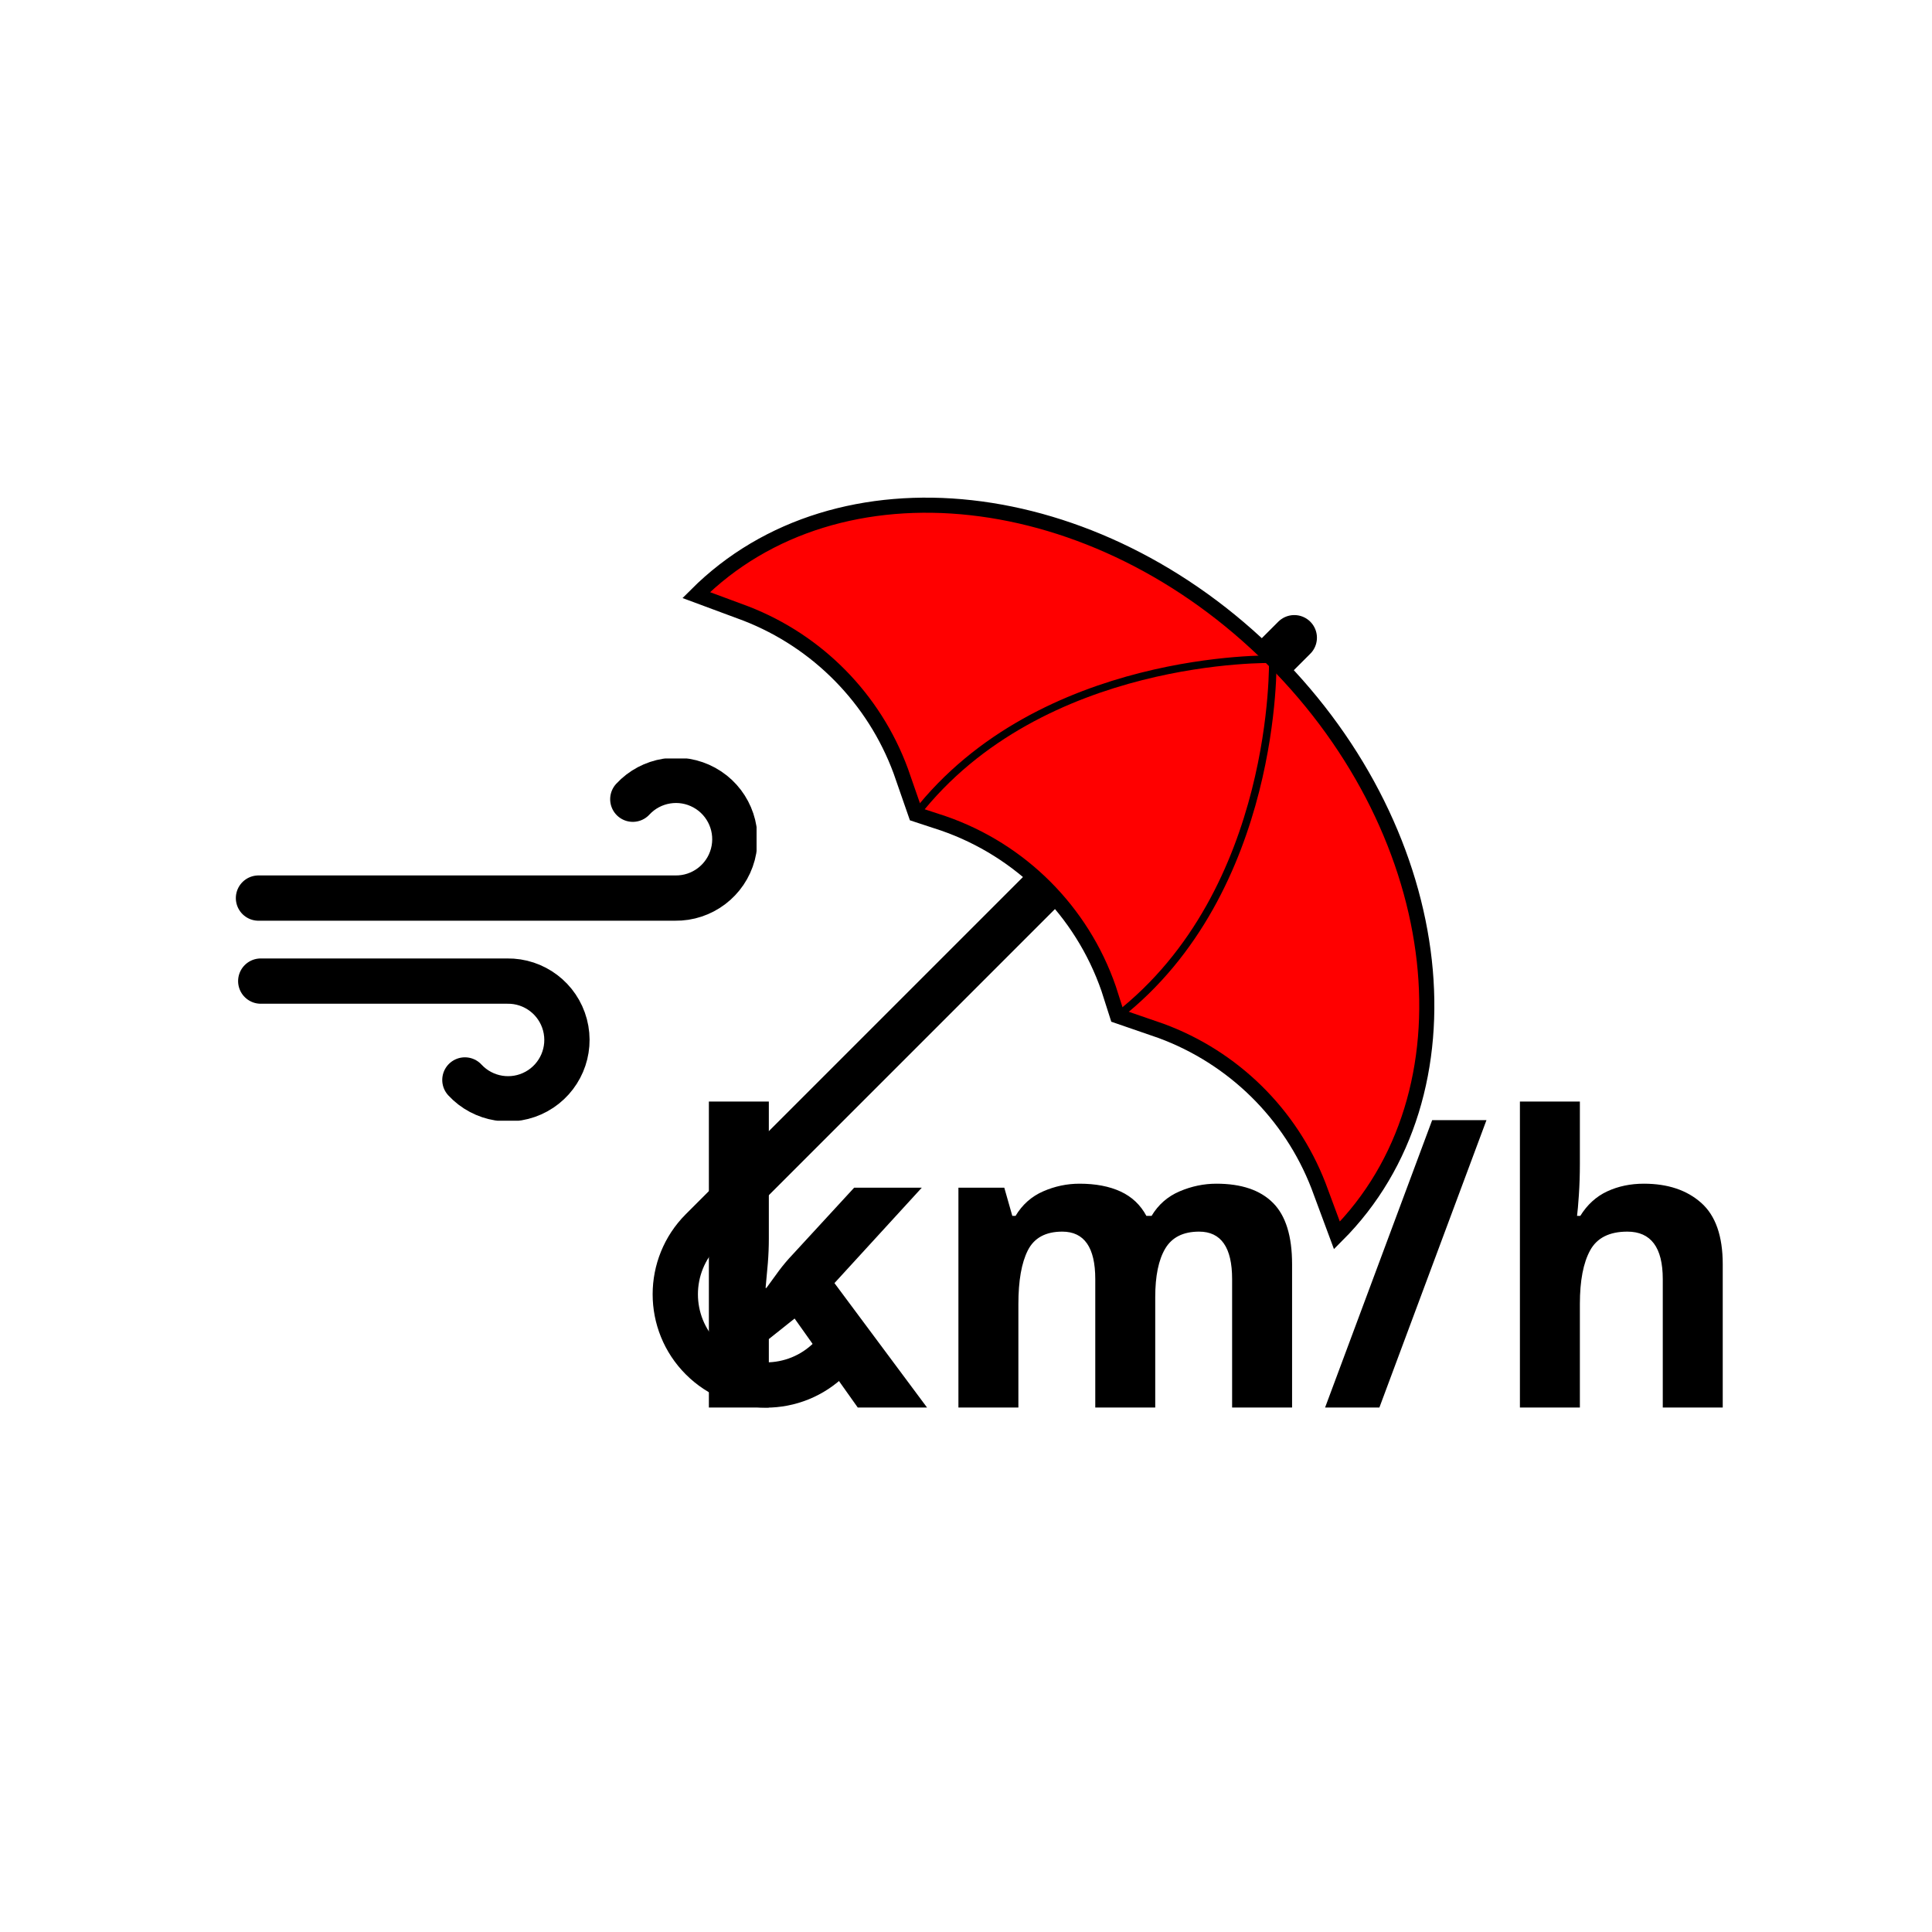
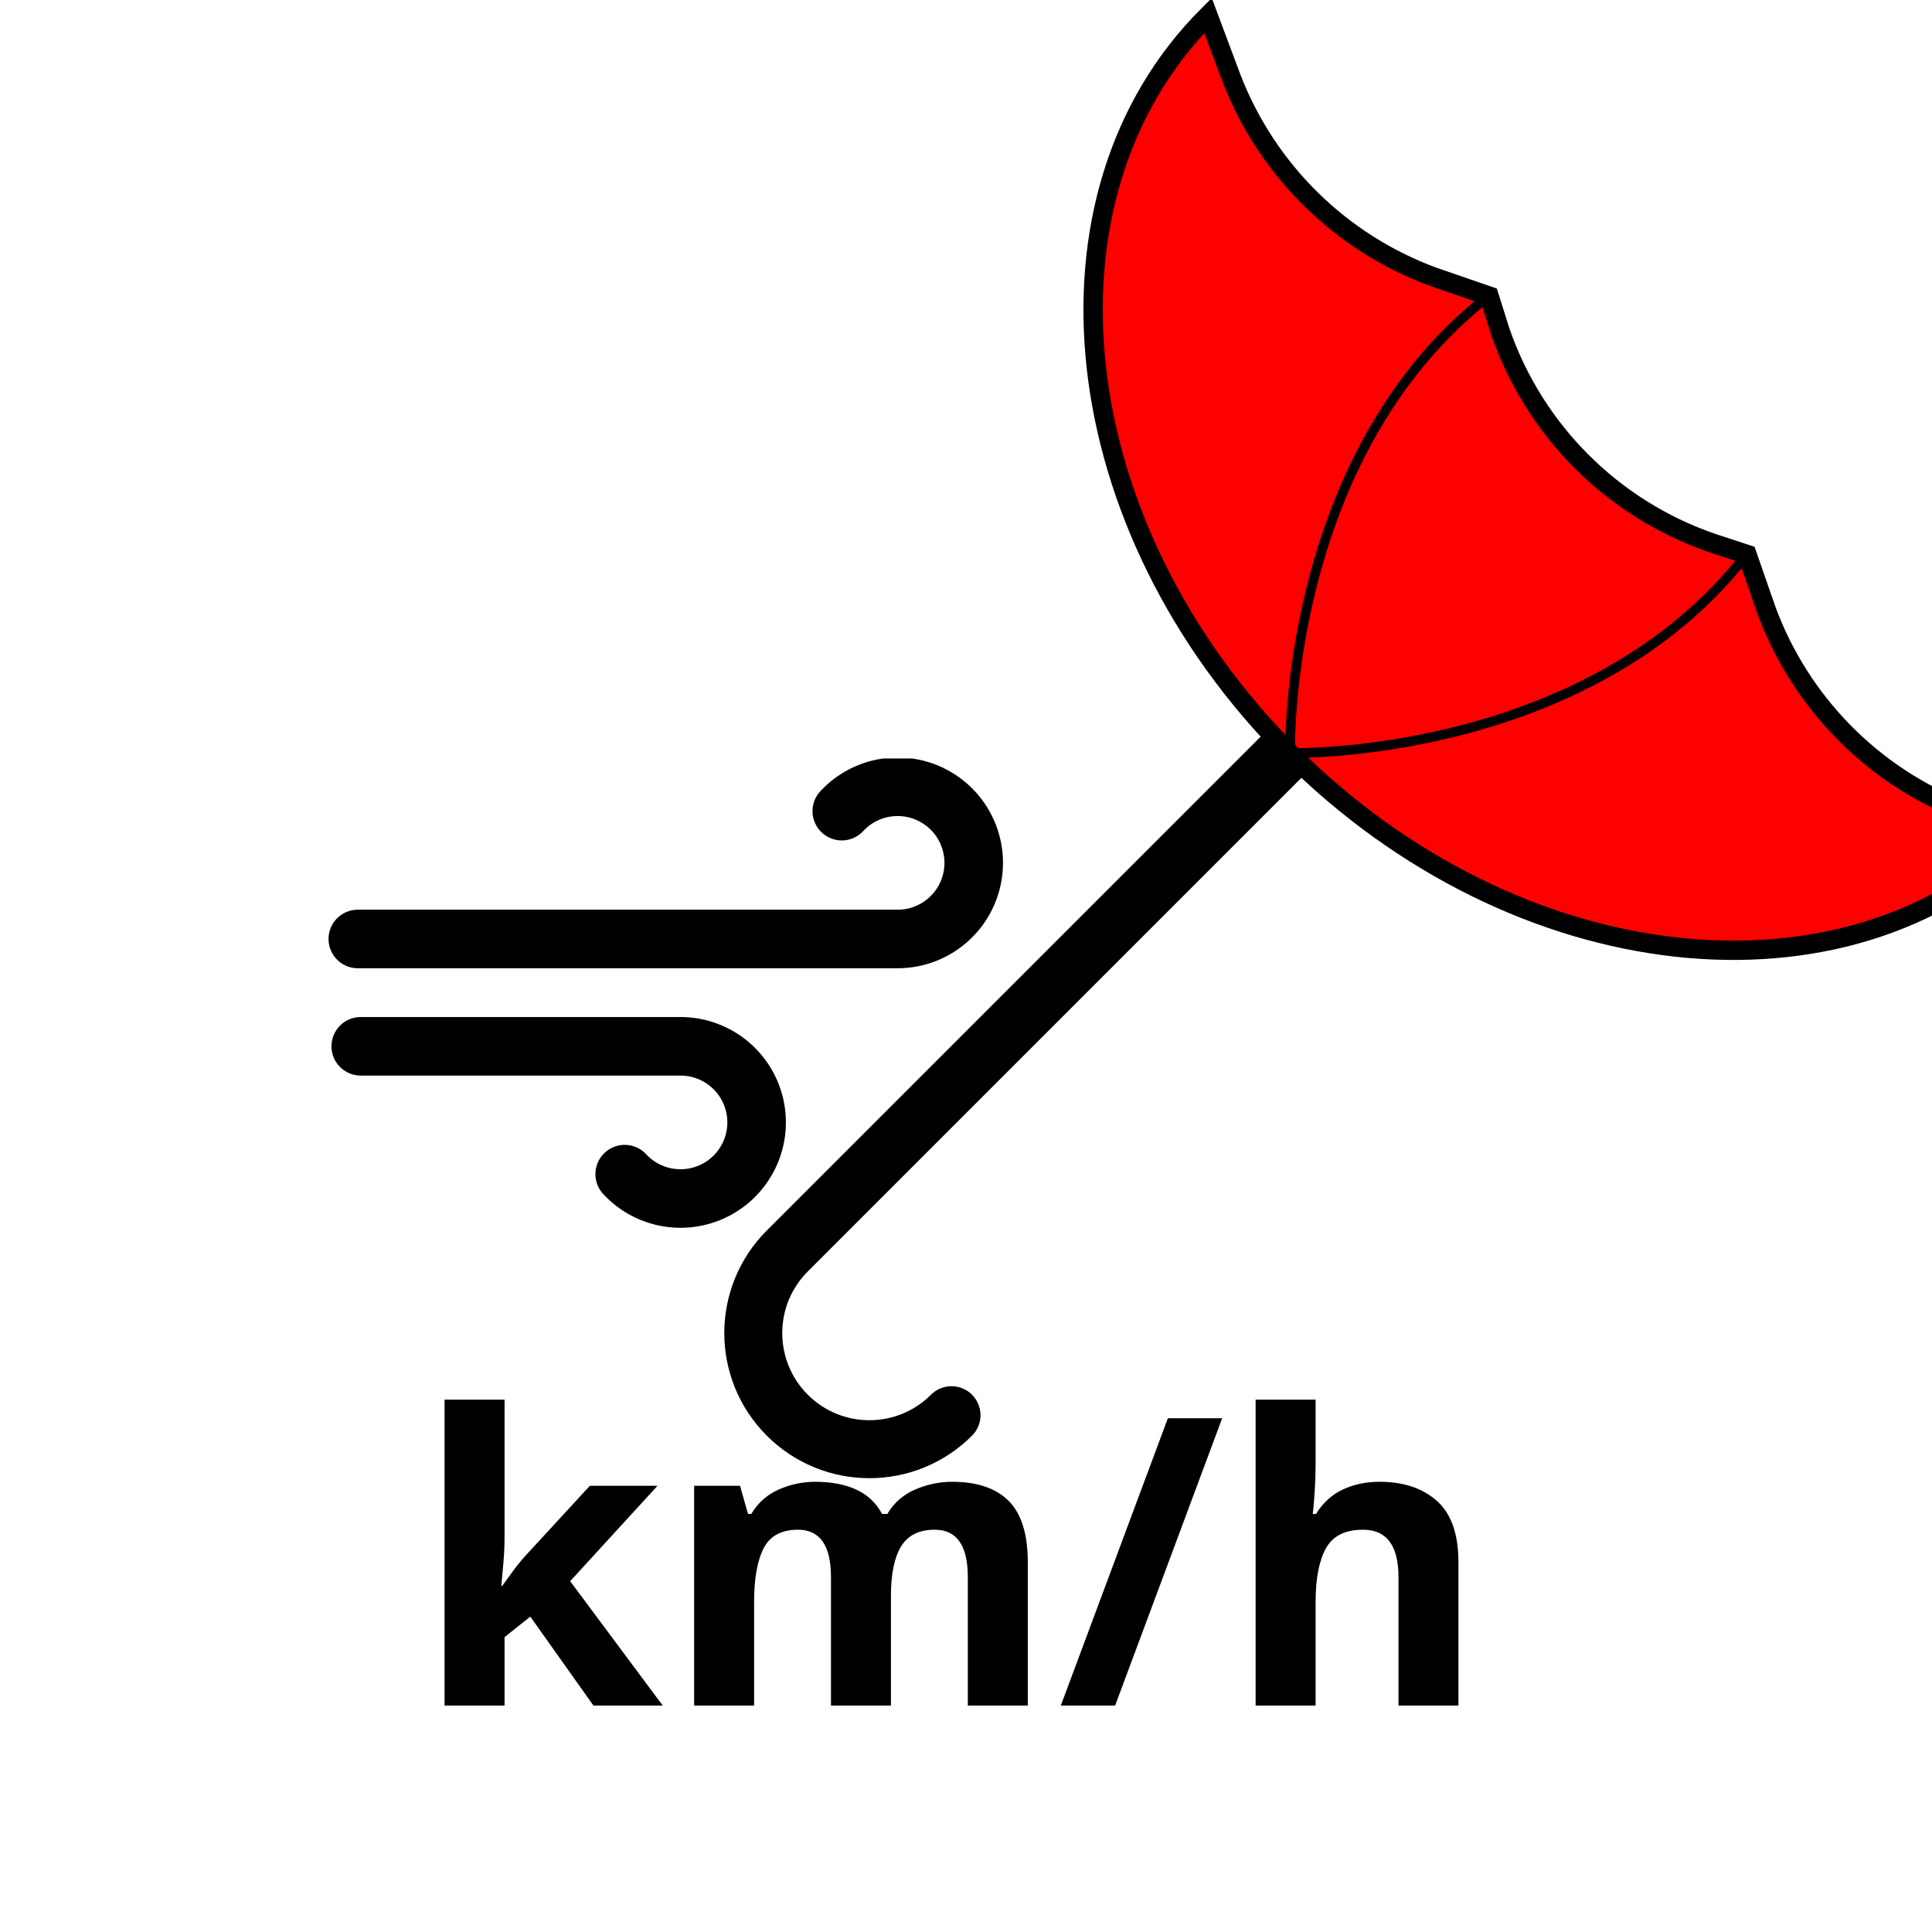
<svg xmlns="http://www.w3.org/2000/svg" xmlns:xlink="http://www.w3.org/1999/xlink" viewBox="0 0 512 512">
-   <path fill="none" stroke="black" stroke-linecap="round" stroke-linejoin="round" stroke-width="12" d="M220 360a24 24 0 11-34-34l1.8-1.8L343 169" />
-   <path fill="red" stroke="black" stroke-miterlimit="10" stroke-width="4" d="M354.3 327.4c37.5-37.5 29.9-105.8-17-152.7        s-115.3-54.5-152.8-17l13.2 4.9        a71.2 71.2 0 0141 41.7l4 11.5        7.3 2.4a70.9 70.9 0 0143.8 43.8        l2.3 7.2 11.6 4a71.1 71.1 0 0141.7 41Z" />
-   <path fill="none" stroke="black" stroke-linecap="round" stroke-linejoin="round" stroke-width="2" d="M296.1 269.3        c42.7-33.2 41.2-94.6 41.2-94.6        s-61.4-1.5-94.6 41.1" />
-   <symbol id="arc-pair" viewBox="0 0 138 96">
-     <path fill="none" stroke="black" stroke-linecap="round" stroke-miterlimit="10" stroke-width="12" d="M105.2 10.8A15.6 15.6 0 11116.4 37H6" />
-     <path fill="none" stroke="black" stroke-linecap="round" stroke-miterlimit="10" stroke-width="12" d="M60.7 85.2A15.6 15.6 0 1071.9 59H6.6" />
+   <symbol id="umberella" viewBox="23 67 400 400">
+     <path fill="none" stroke="black" stroke-linecap="round" stroke-linejoin="round" stroke-width="12" d="M220 360a24 24 0 11-34-34l1.8-1.8L343 169" />
+     <path fill="red" stroke="black" stroke-miterlimit="10" stroke-width="4" d="M442.8 240c-37.5 37.4-105.9 29.8-152.7-17s-54.5-115.3-17-152.8l4.9 13.1         a71.2 71.2 0 0041.7 41l11.6 4 2.3 7.3         a70.8 70.8 0 0043.8 43.8l7.3 2.4 4 11.5         a71.1 71.1 0 0041 41.7Z" />
+     <path fill="none" stroke="black" stroke-linecap="round" stroke-linejoin="round" stroke-width="2" d="M384.6 181.8c-33.1 42.6-94.5 41.1-94.5 41.1         s-1.5-61.4 41.1-94.6" />
  </symbol>
-   <use xlink:href="#arc-pair" width="138" height="96" transform="translate(62.5 201)" />
-   <text x="322.037" y="373.004" fill="black" font-size="106.667px" font-weight="bold" font-family="sans-serif" text-anchor="middle">
+   <defs>
+     <symbol id="arc-pair" viewBox="50 0 258 396">
+       <path fill="none" stroke="black" stroke-linecap="round" stroke-miterlimit="10" stroke-width="12" d="M105.2 10.8A15.6 15.6 0 11116.4 37H6" />
+       <path fill="none" stroke="black" stroke-linecap="round" stroke-miterlimit="10" stroke-width="12" d="M60.7 85.2A15.6 15.6 0 1071.9 59H6.6" />
+     </symbol>
+   </defs>
+   <use xlink:href="#arc-pair" transform="translate(62.5 201)" />
+   <use xlink:href="#umberella" />
+   <text x="252" y="452" fill="black" font-size="106.667px" font-weight="bold" font-family="sans-serif" text-anchor="middle">
    km/h
  </text>
</svg>
